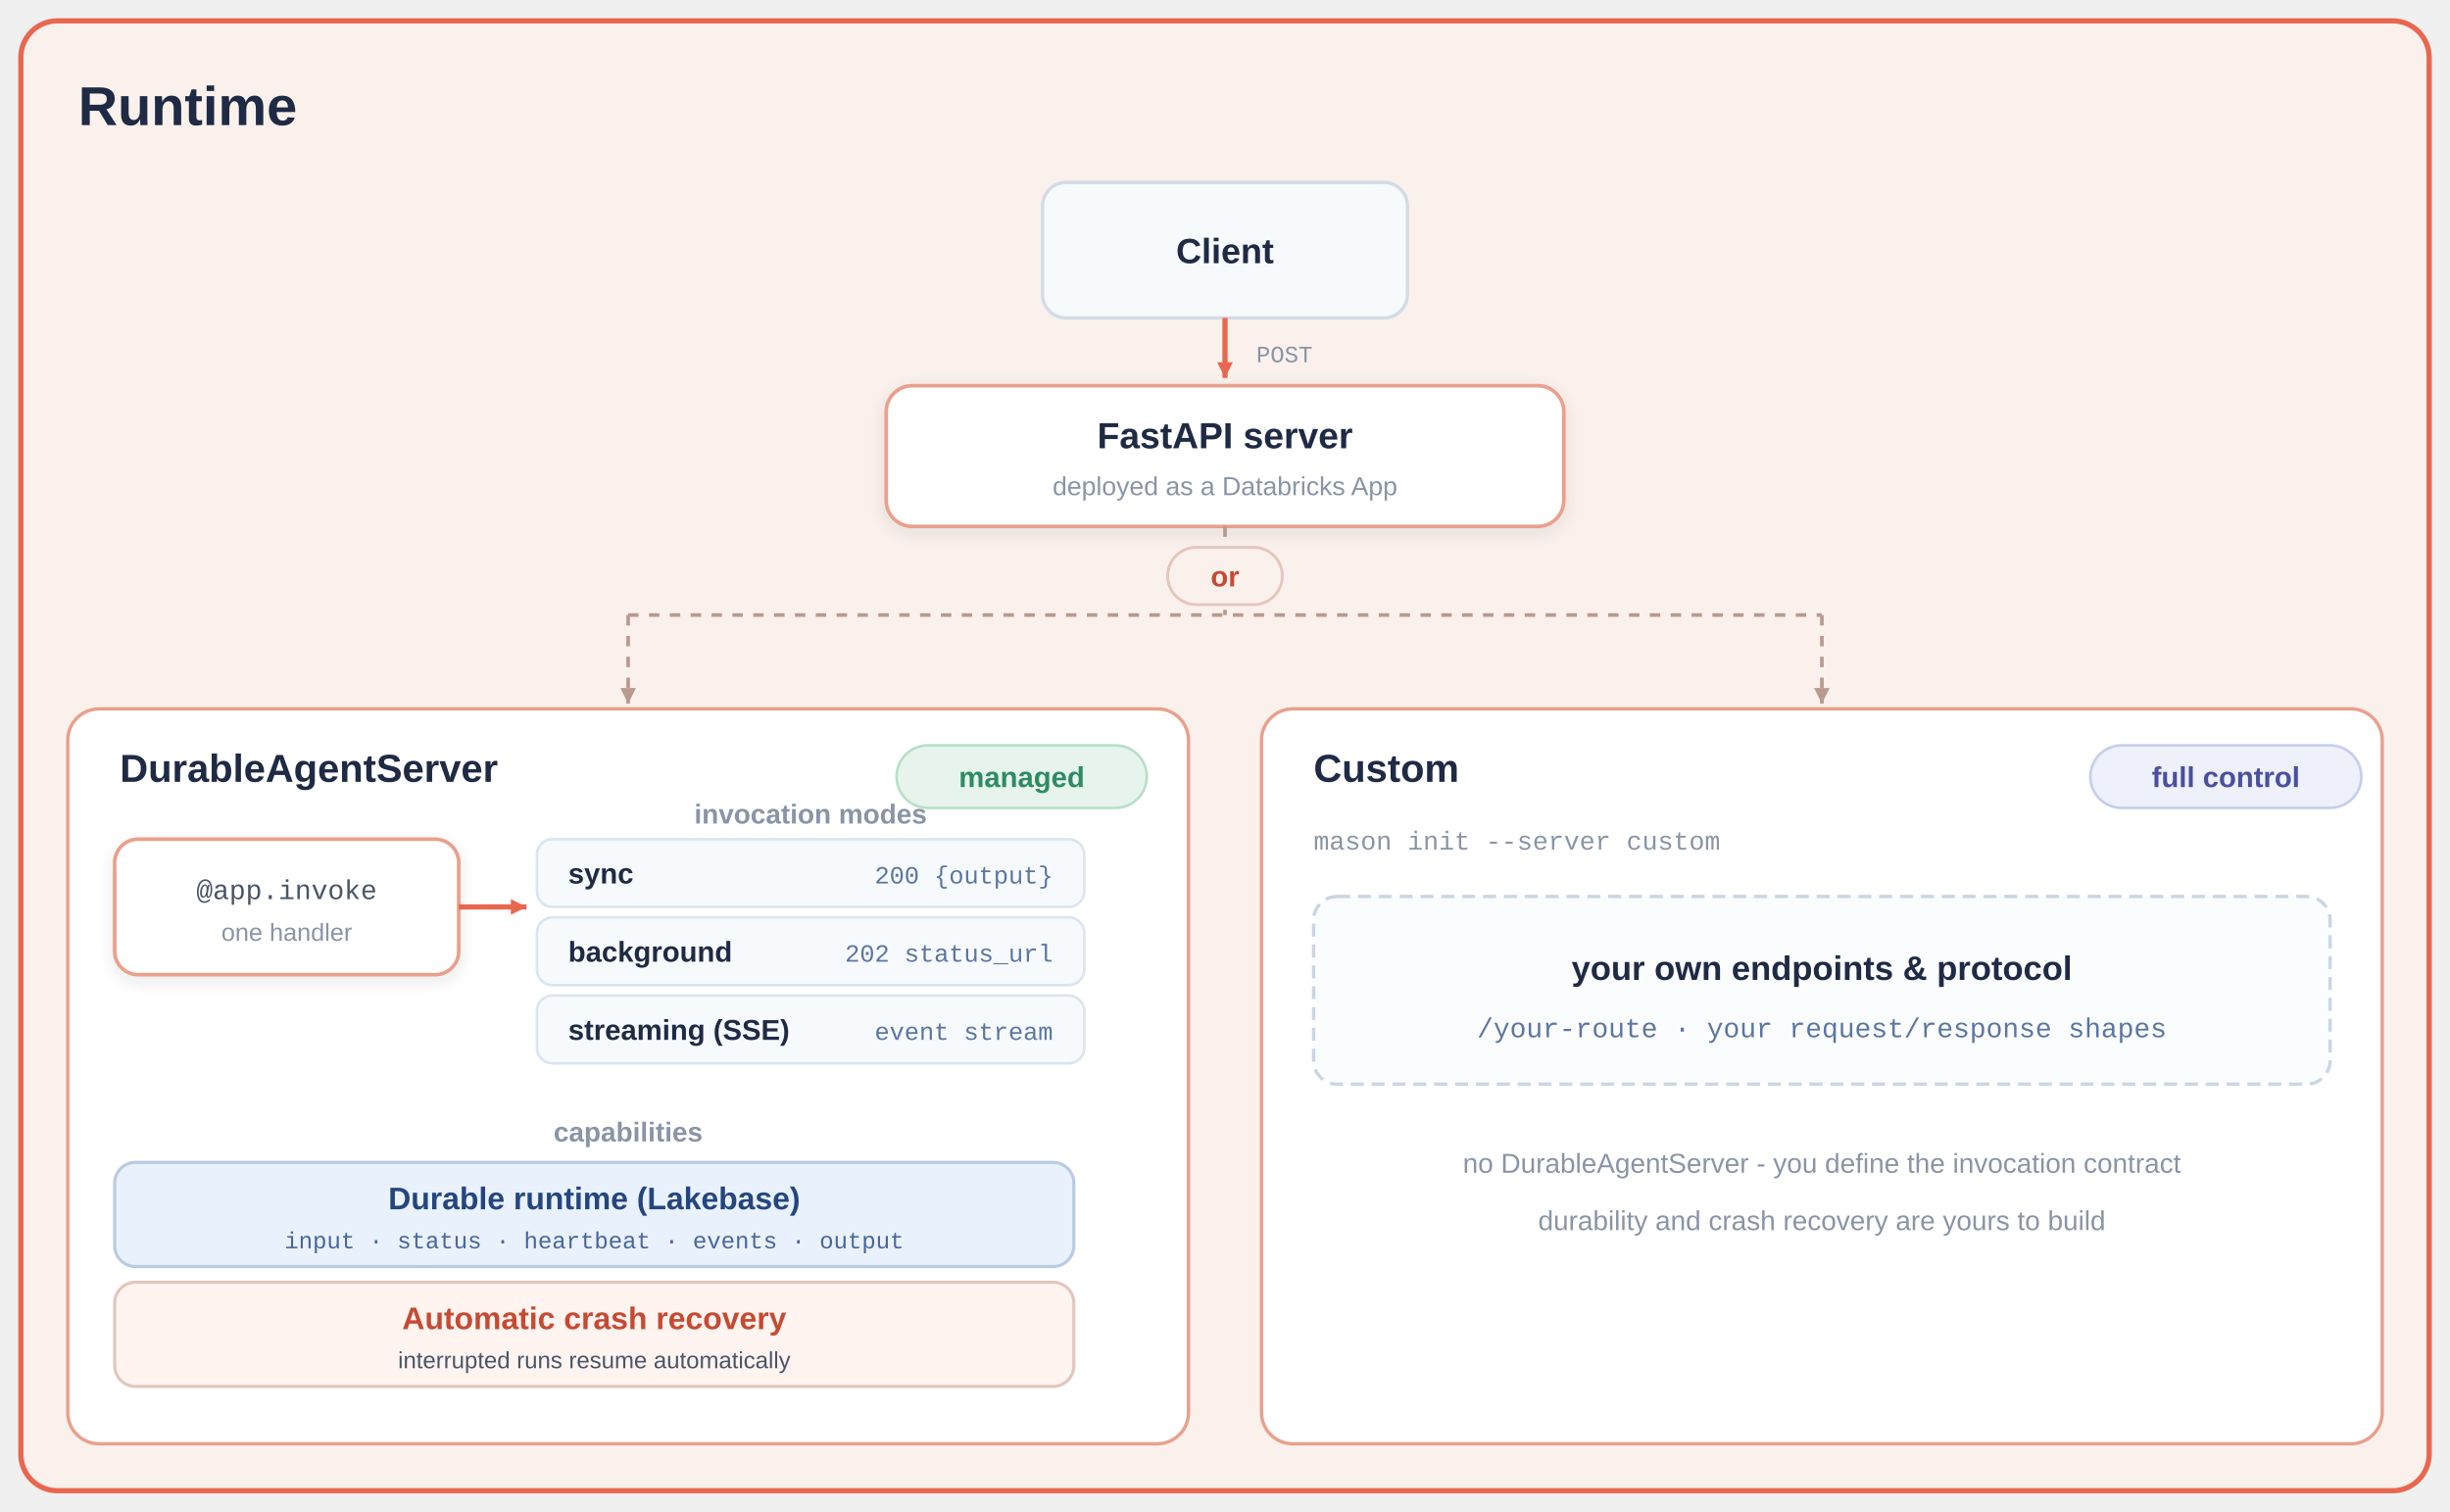
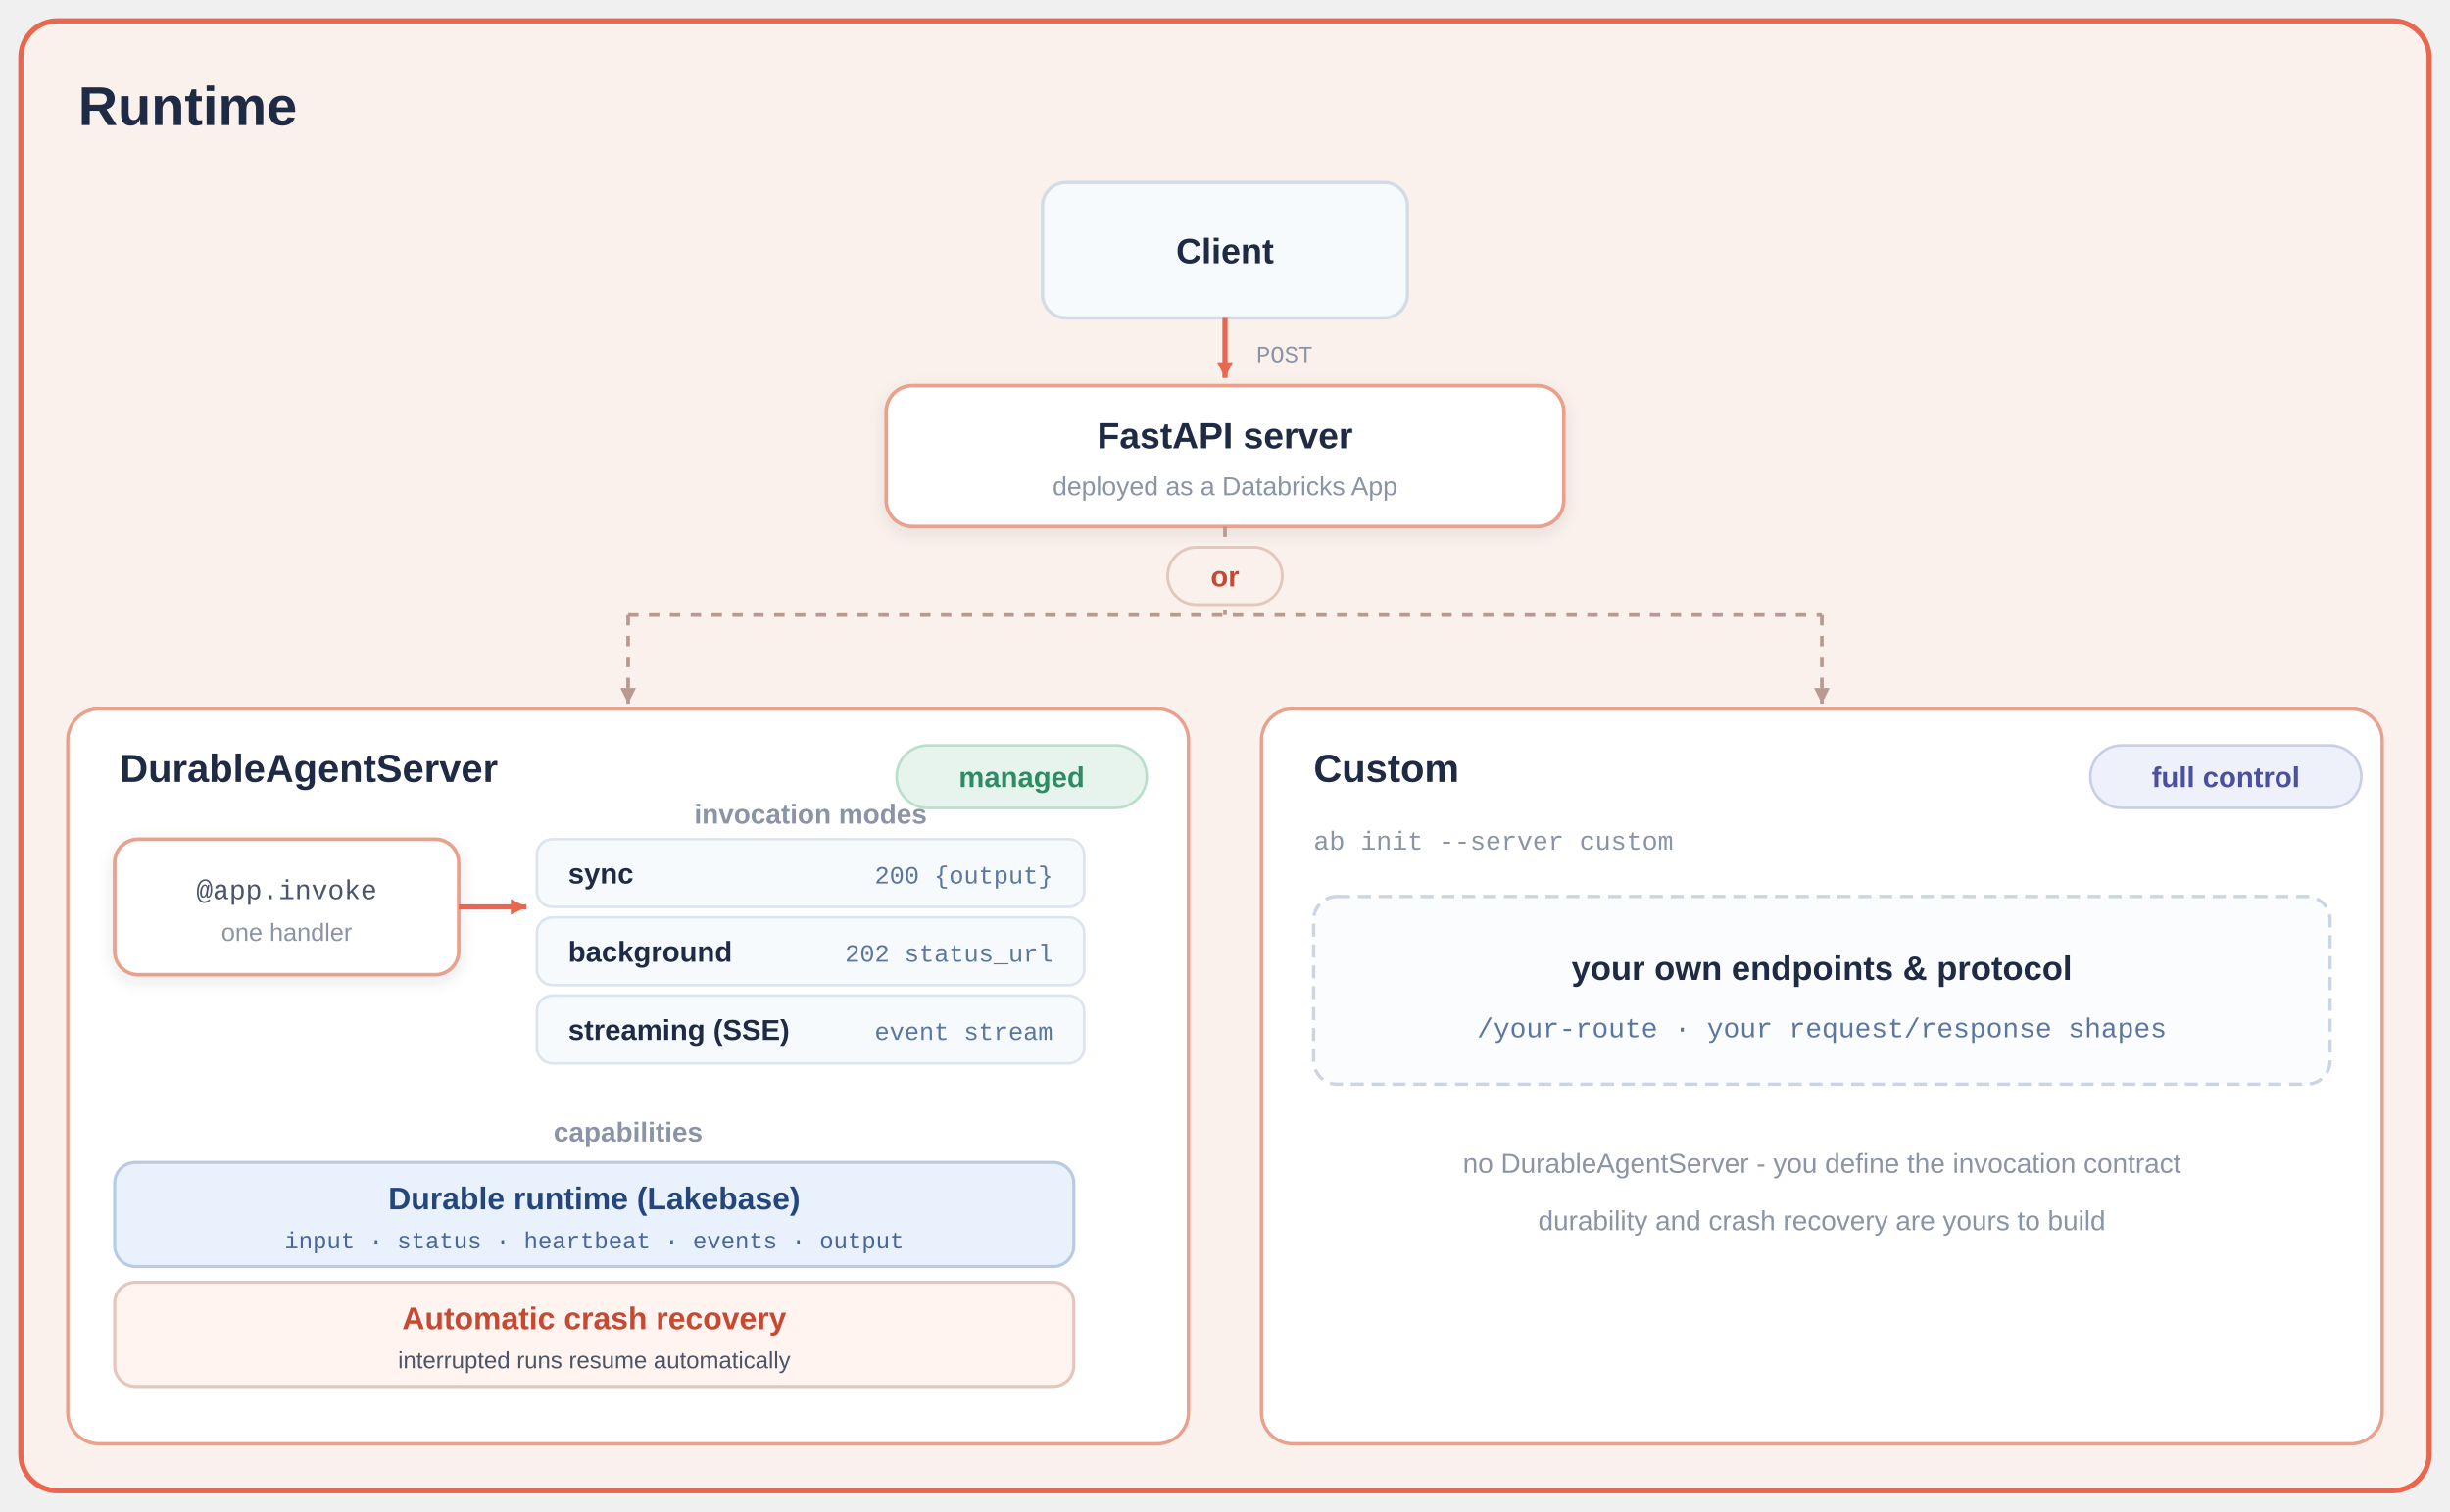
<svg xmlns="http://www.w3.org/2000/svg" width="940" height="580" viewBox="0 0 940 580" font-family="Liberation Sans, Arial, sans-serif">
  <defs>
    <filter id="soft2" x="-20%" y="-20%" width="140%" height="140%">
      <feDropShadow dx="0" dy="2" stdDeviation="3" flood-color="#1F2A44" flood-opacity="0.10" />
    </filter>
    <marker id="arw2" markerWidth="9" markerHeight="9" refX="6" refY="3" orient="auto" markerUnits="userSpaceOnUse">
      <path d="M0,0 L6,3 L0,6 Z" fill="#E9664F" />
    </marker>
    <marker id="arwg" markerWidth="9" markerHeight="9" refX="6" refY="3" orient="auto" markerUnits="userSpaceOnUse">
      <path d="M0,0 L6,3 L0,6 Z" fill="#B89A90" />
    </marker>
  </defs>
  <rect x="8" y="8" width="924" height="564" rx="14" fill="#FBF1EC" stroke="#E9664F" stroke-width="2" />
  <text x="30" y="48" font-size="21" font-weight="bold" fill="#1F2A44">Runtime</text>
  <rect x="400" y="70" width="140" height="52" rx="9" fill="#F7FAFD" stroke="#D3DCE6" stroke-width="1.3" />
  <text x="470" y="101" text-anchor="middle" font-size="13.5" font-weight="bold" fill="#1F2A44">Client</text>
  <line x1="470" y1="122" x2="470" y2="145" stroke="#E9664F" stroke-width="2" marker-end="url(#arw2)" />
  <text x="482" y="139" font-size="9" font-family="Liberation Mono, monospace" fill="#8A94A6">POST</text>
  <rect x="340" y="148" width="260" height="54" rx="10" fill="#FFFFFF" stroke="#E9A08C" stroke-width="1.4" filter="url(#soft2)" />
  <text x="470" y="172" text-anchor="middle" font-size="14" font-weight="bold" fill="#1F2A44">FastAPI server</text>
  <text x="470" y="190" text-anchor="middle" font-size="10" fill="#8A94A6">deployed as a Databricks App</text>
  <line x1="470" y1="202" x2="470" y2="236" stroke="#B89A90" stroke-width="1.4" stroke-dasharray="4 4" />
  <line x1="241" y1="236" x2="699" y2="236" stroke="#B89A90" stroke-width="1.4" stroke-dasharray="4 4" />
  <line x1="241" y1="236" x2="241" y2="270" stroke="#B89A90" stroke-width="1.4" stroke-dasharray="4 4" marker-end="url(#arwg)" />
  <line x1="699" y1="236" x2="699" y2="270" stroke="#B89A90" stroke-width="1.4" stroke-dasharray="4 4" marker-end="url(#arwg)" />
  <rect x="448" y="210" width="44" height="22" rx="11" fill="#FBF1EC" stroke="#E3C6BC" stroke-width="1.1" />
  <text x="470" y="225" text-anchor="middle" font-size="11" font-weight="bold" fill="#C64A33">or</text>
  <rect x="26" y="272" width="430" height="282" rx="12" fill="#FFFFFF" stroke="#E9A08C" stroke-width="1.3" />
  <text x="46" y="300" font-size="15" font-weight="bold" fill="#1F2A44">DurableAgentServer</text>
  <rect x="344" y="286" width="96" height="24" rx="12" fill="#E7F4EE" stroke="#B7DFC9" stroke-width="1" />
  <text x="392" y="302" text-anchor="middle" font-size="11" font-weight="bold" fill="#2E8B63">managed</text>
  <rect x="44" y="322" width="132" height="52" rx="9" fill="#FFFFFF" stroke="#E9A08C" stroke-width="1.4" filter="url(#soft2)" />
  <text x="110" y="345" text-anchor="middle" font-size="10.5" font-family="Liberation Mono, monospace" fill="#4A5568">@app.invoke</text>
  <text x="110" y="361" text-anchor="middle" font-size="9.5" fill="#8A94A6">one handler</text>
  <line x1="176" y1="348" x2="202" y2="348" stroke="#E9664F" stroke-width="2" marker-end="url(#arw2)" />
  <text x="311" y="316" text-anchor="middle" font-size="10.5" font-weight="bold" fill="#8A94A6">invocation modes</text>
  <rect x="206" y="322" width="210" height="26" rx="6" fill="#F7FAFD" stroke="#DCE4EE" stroke-width="1" />
  <text x="218" y="339" font-size="11" font-weight="bold" fill="#1F2A44">sync</text>
  <text x="404" y="339" text-anchor="end" font-size="9.5" font-family="Liberation Mono, monospace" fill="#5B76A0">200 {output}</text>
  <rect x="206" y="352" width="210" height="26" rx="6" fill="#F7FAFD" stroke="#DCE4EE" stroke-width="1" />
  <text x="218" y="369" font-size="11" font-weight="bold" fill="#1F2A44">background</text>
  <text x="404" y="369" text-anchor="end" font-size="9.5" font-family="Liberation Mono, monospace" fill="#5B76A0">202 status_url</text>
  <rect x="206" y="382" width="210" height="26" rx="6" fill="#F7FAFD" stroke="#DCE4EE" stroke-width="1" />
  <text x="218" y="399" font-size="11" font-weight="bold" fill="#1F2A44">streaming (SSE)</text>
  <text x="404" y="399" text-anchor="end" font-size="9.5" font-family="Liberation Mono, monospace" fill="#5B76A0">event stream</text>
  <text x="241" y="438" text-anchor="middle" font-size="10.5" font-weight="bold" fill="#8A94A6">capabilities</text>
  <rect x="44" y="446" width="368" height="40" rx="8" fill="#E9F1FC" stroke="#B9CBE4" stroke-width="1.2" />
  <text x="228" y="464" text-anchor="middle" font-size="12" font-weight="bold" fill="#24467D">Durable runtime (Lakebase)</text>
  <text x="228" y="479" text-anchor="middle" font-size="9" font-family="Liberation Mono, monospace" fill="#4A6699">input · status · heartbeat · events · output</text>
  <rect x="44" y="492" width="368" height="40" rx="8" fill="#FFF4F0" stroke="#E3C6BC" stroke-width="1.2" />
  <text x="228" y="510" text-anchor="middle" font-size="12" font-weight="bold" fill="#C64A33">Automatic crash recovery</text>
  <text x="228" y="525" text-anchor="middle" font-size="9" fill="#4A5568">interrupted runs resume automatically</text>
  <rect x="484" y="272" width="430" height="282" rx="12" fill="#FFFFFF" stroke="#E9A08C" stroke-width="1.3" />
  <text x="504" y="300" font-size="15" font-weight="bold" fill="#1F2A44">Custom</text>
  <rect x="802" y="286" width="104" height="24" rx="12" fill="#EEF0FA" stroke="#C7CDEB" stroke-width="1" />
  <text x="854" y="302" text-anchor="middle" font-size="11" font-weight="bold" fill="#4A4F9E">full control</text>
-   <text x="504" y="326" font-size="10" font-family="Liberation Mono, monospace" fill="#8A94A6">mason init --server custom</text>
+   <text x="504" y="326" font-size="10" font-family="Liberation Mono, monospace" fill="#8A94A6">ab init --server custom</text>
  <rect x="504" y="344" width="390" height="72" rx="9" fill="#FBFCFE" stroke="#CBD6E4" stroke-width="1.3" stroke-dasharray="5 3" />
  <text x="699" y="376" text-anchor="middle" font-size="13" font-weight="bold" fill="#1F2A44">your own endpoints &amp; protocol</text>
  <text x="699" y="398" text-anchor="middle" font-size="10.5" font-family="Liberation Mono, monospace" fill="#5B76A0">/your-route · your request/response shapes</text>
  <text x="699" y="450" text-anchor="middle" font-size="10.5" fill="#8A94A6">no DurableAgentServer - you define the invocation contract</text>
  <text x="699" y="472" text-anchor="middle" font-size="10.5" fill="#8A94A6">durability and crash recovery are yours to build</text>
</svg>
